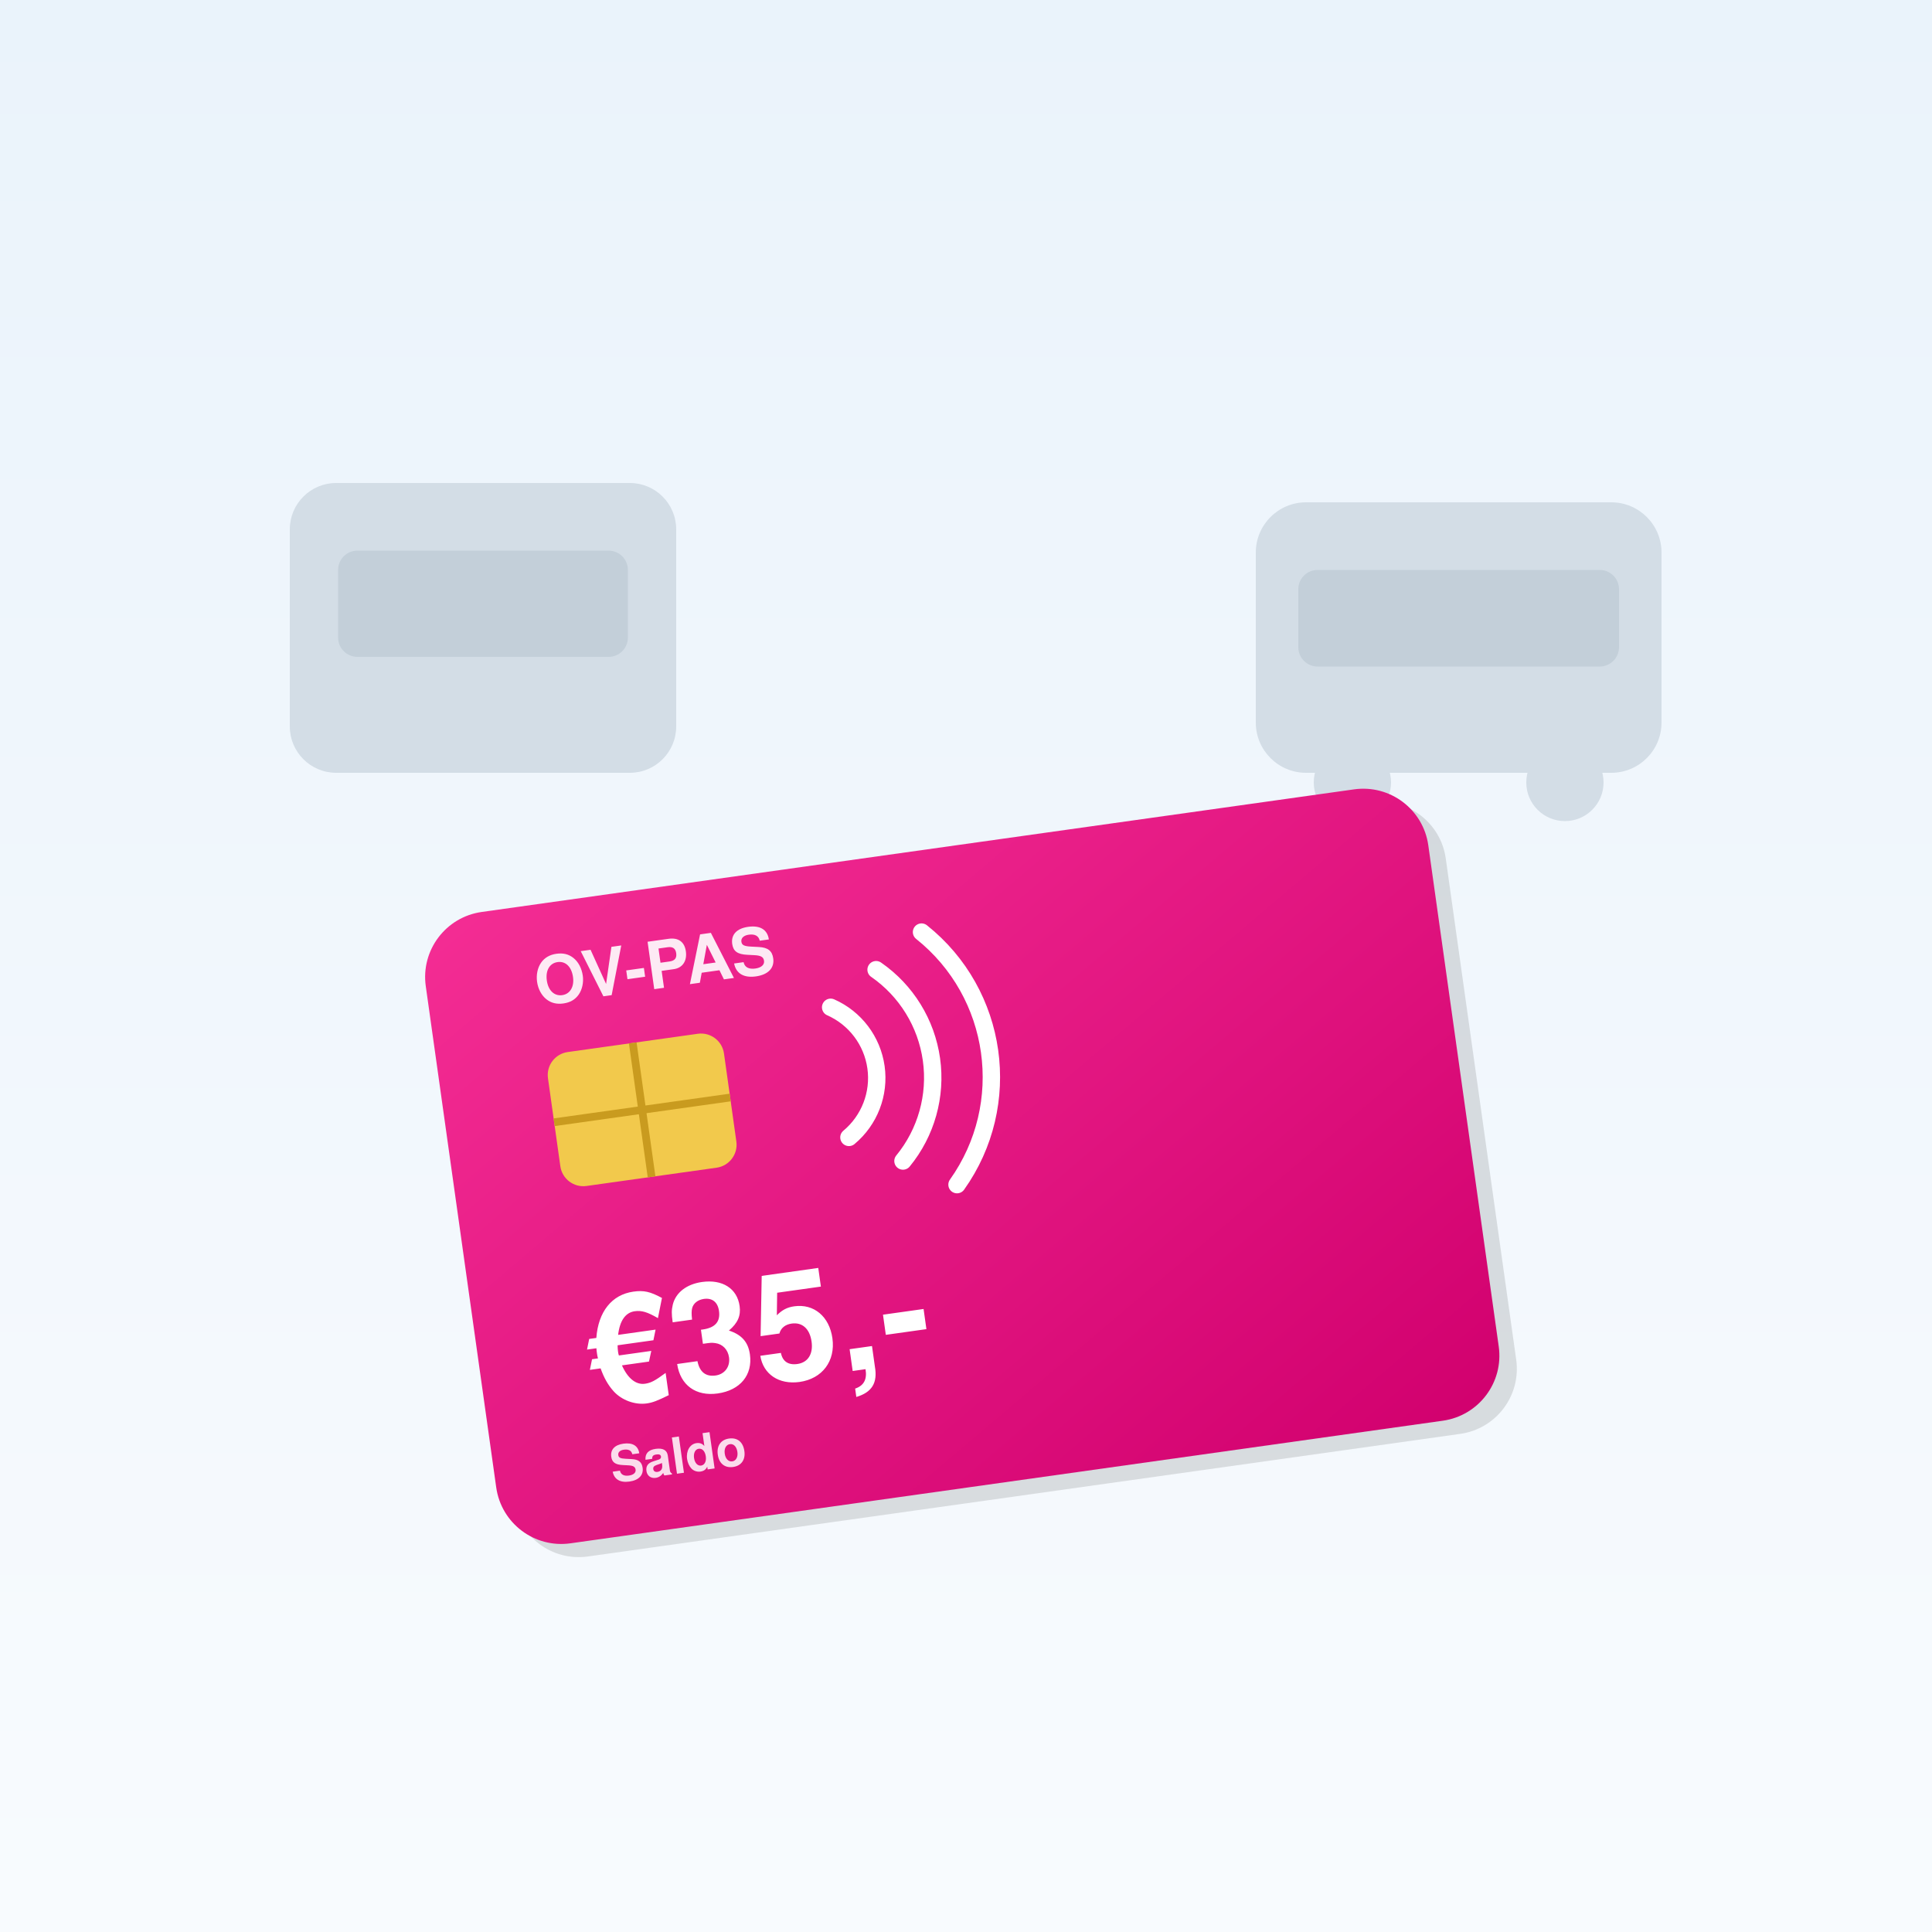
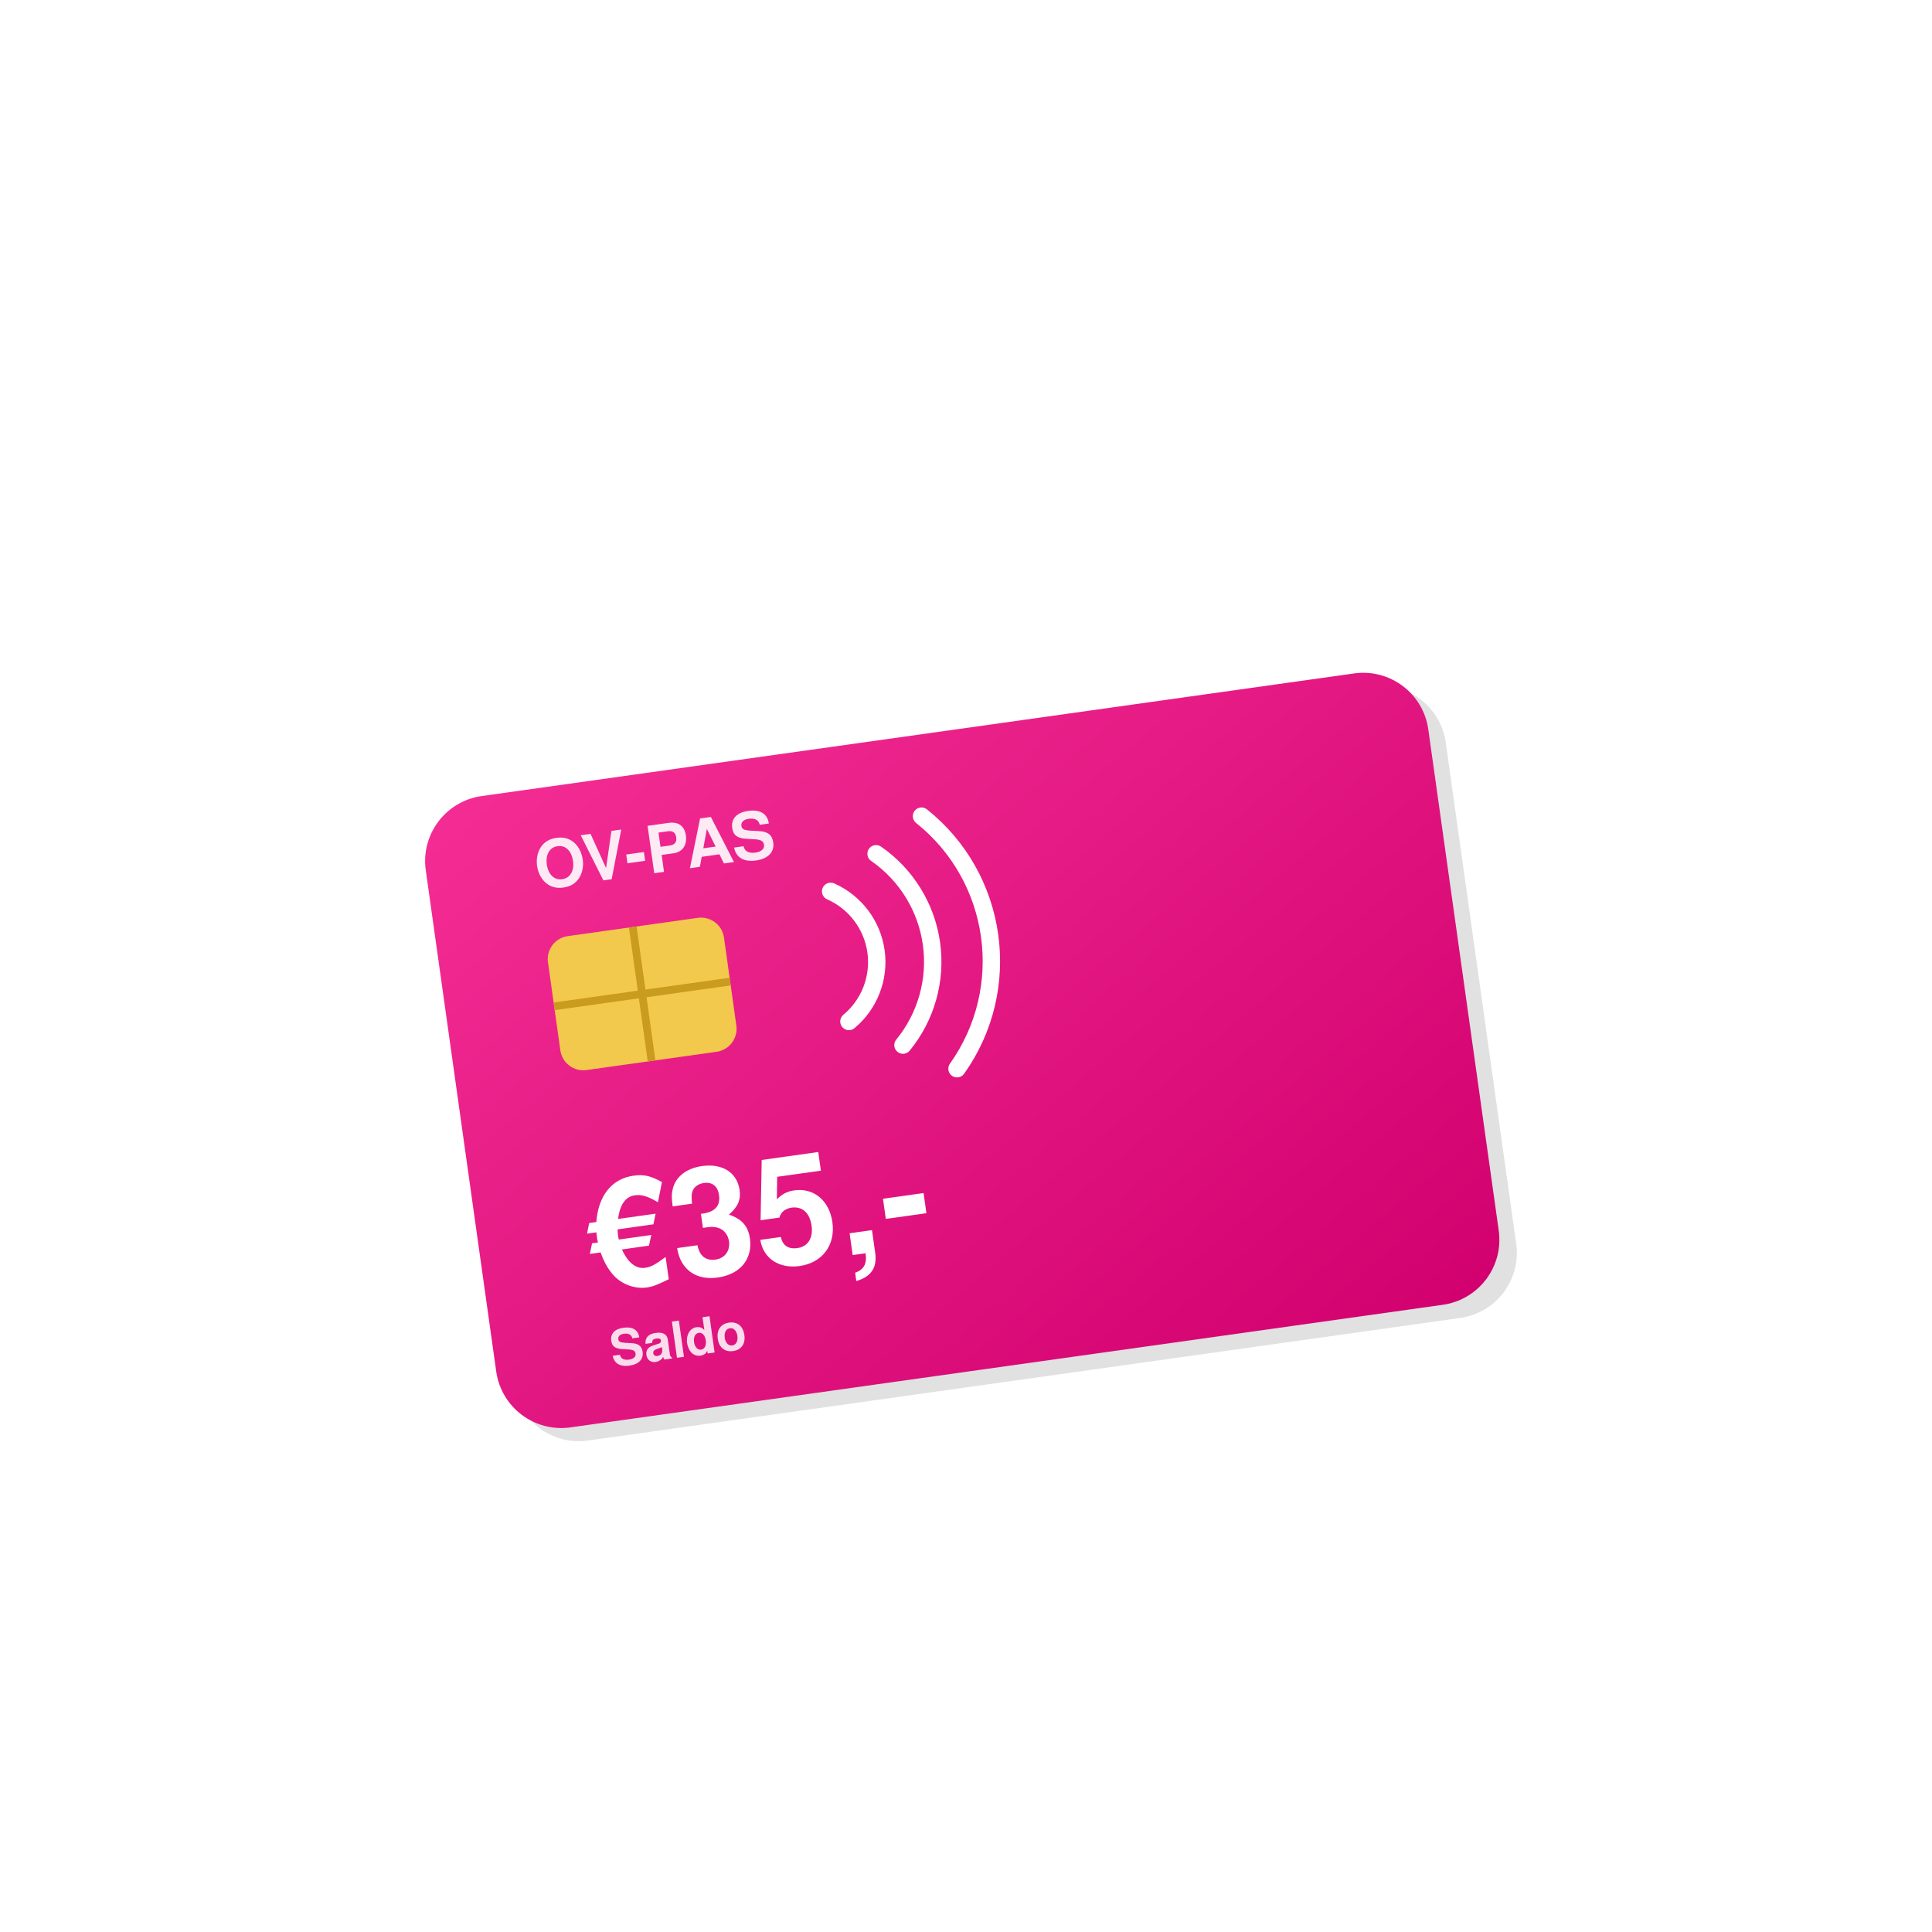
<svg xmlns="http://www.w3.org/2000/svg" viewBox="0 0 1000 1000" width="1000" height="1000">
  <defs>
-     <linearGradient id="bg" x1="0" y1="0" x2="0" y2="1">
-       <stop offset="0" stop-color="#eaf3fb" />
-       <stop offset="1" stop-color="#f8fbfe" />
-     </linearGradient>
    <linearGradient id="card" x1="0" y1="0" x2="1" y2="1">
      <stop offset="0" stop-color="#f42d94" />
      <stop offset="1" stop-color="#d1006e" />
    </linearGradient>
  </defs>
-   <rect x="0" y="0" width="1000" height="1000" fill="url(#bg)" />
-   <g fill="#d3dde6">
-     <rect x="150" y="250" width="200" height="150" rx="24" />
-     <rect x="175" y="285" width="150" height="55" rx="10" fill="#c3cfd9" />
-     <rect x="650" y="260" width="210" height="140" rx="26" />
-     <rect x="672" y="295" width="166" height="50" rx="10" fill="#c3cfd9" />
-     <circle cx="700" cy="405" r="20" />
-     <circle cx="810" cy="405" r="20" />
-   </g>
-   <g transform="rotate(-8 500 560)">
+   <rect x="0" y="0" width="1000" height="1000" fill="#ffffff" />
+   <g transform="translate(0,-60) rotate(-8 500 560)">
    <rect x="238" y="446" width="524" height="330" rx="34" fill="#000" opacity="0.12" />
    <rect x="230" y="438" width="524" height="330" rx="34" fill="url(#card)" />
    <rect x="286" y="516" width="92" height="70" rx="12" fill="#f2c94c" />
    <path d="M286 551 h92 M332 516 v70" stroke="#c99b1f" stroke-width="4" />
    <g fill="none" stroke="#ffffff" stroke-width="9" stroke-linecap="round">
      <path d="M436 512 a40 40 0 0 1 0 68" />
      <path d="M462 496 a68 68 0 0 1 0 100" />
      <path d="M488 480 a96 96 0 0 1 0 132" />
    </g>
    <text x="286" y="490" font-family="Helvetica, Arial, sans-serif" font-size="34" font-weight="700" fill="#ffffff" opacity="0.9">OV-PAS</text>
    <text x="286" y="700" font-family="Helvetica, Arial, sans-serif" font-size="78" font-weight="800" fill="#ffffff">€35,-</text>
    <text x="290" y="740" font-family="Helvetica, Arial, sans-serif" font-size="26" font-weight="600" fill="#ffffff" opacity="0.85">Saldo</text>
  </g>
</svg>
